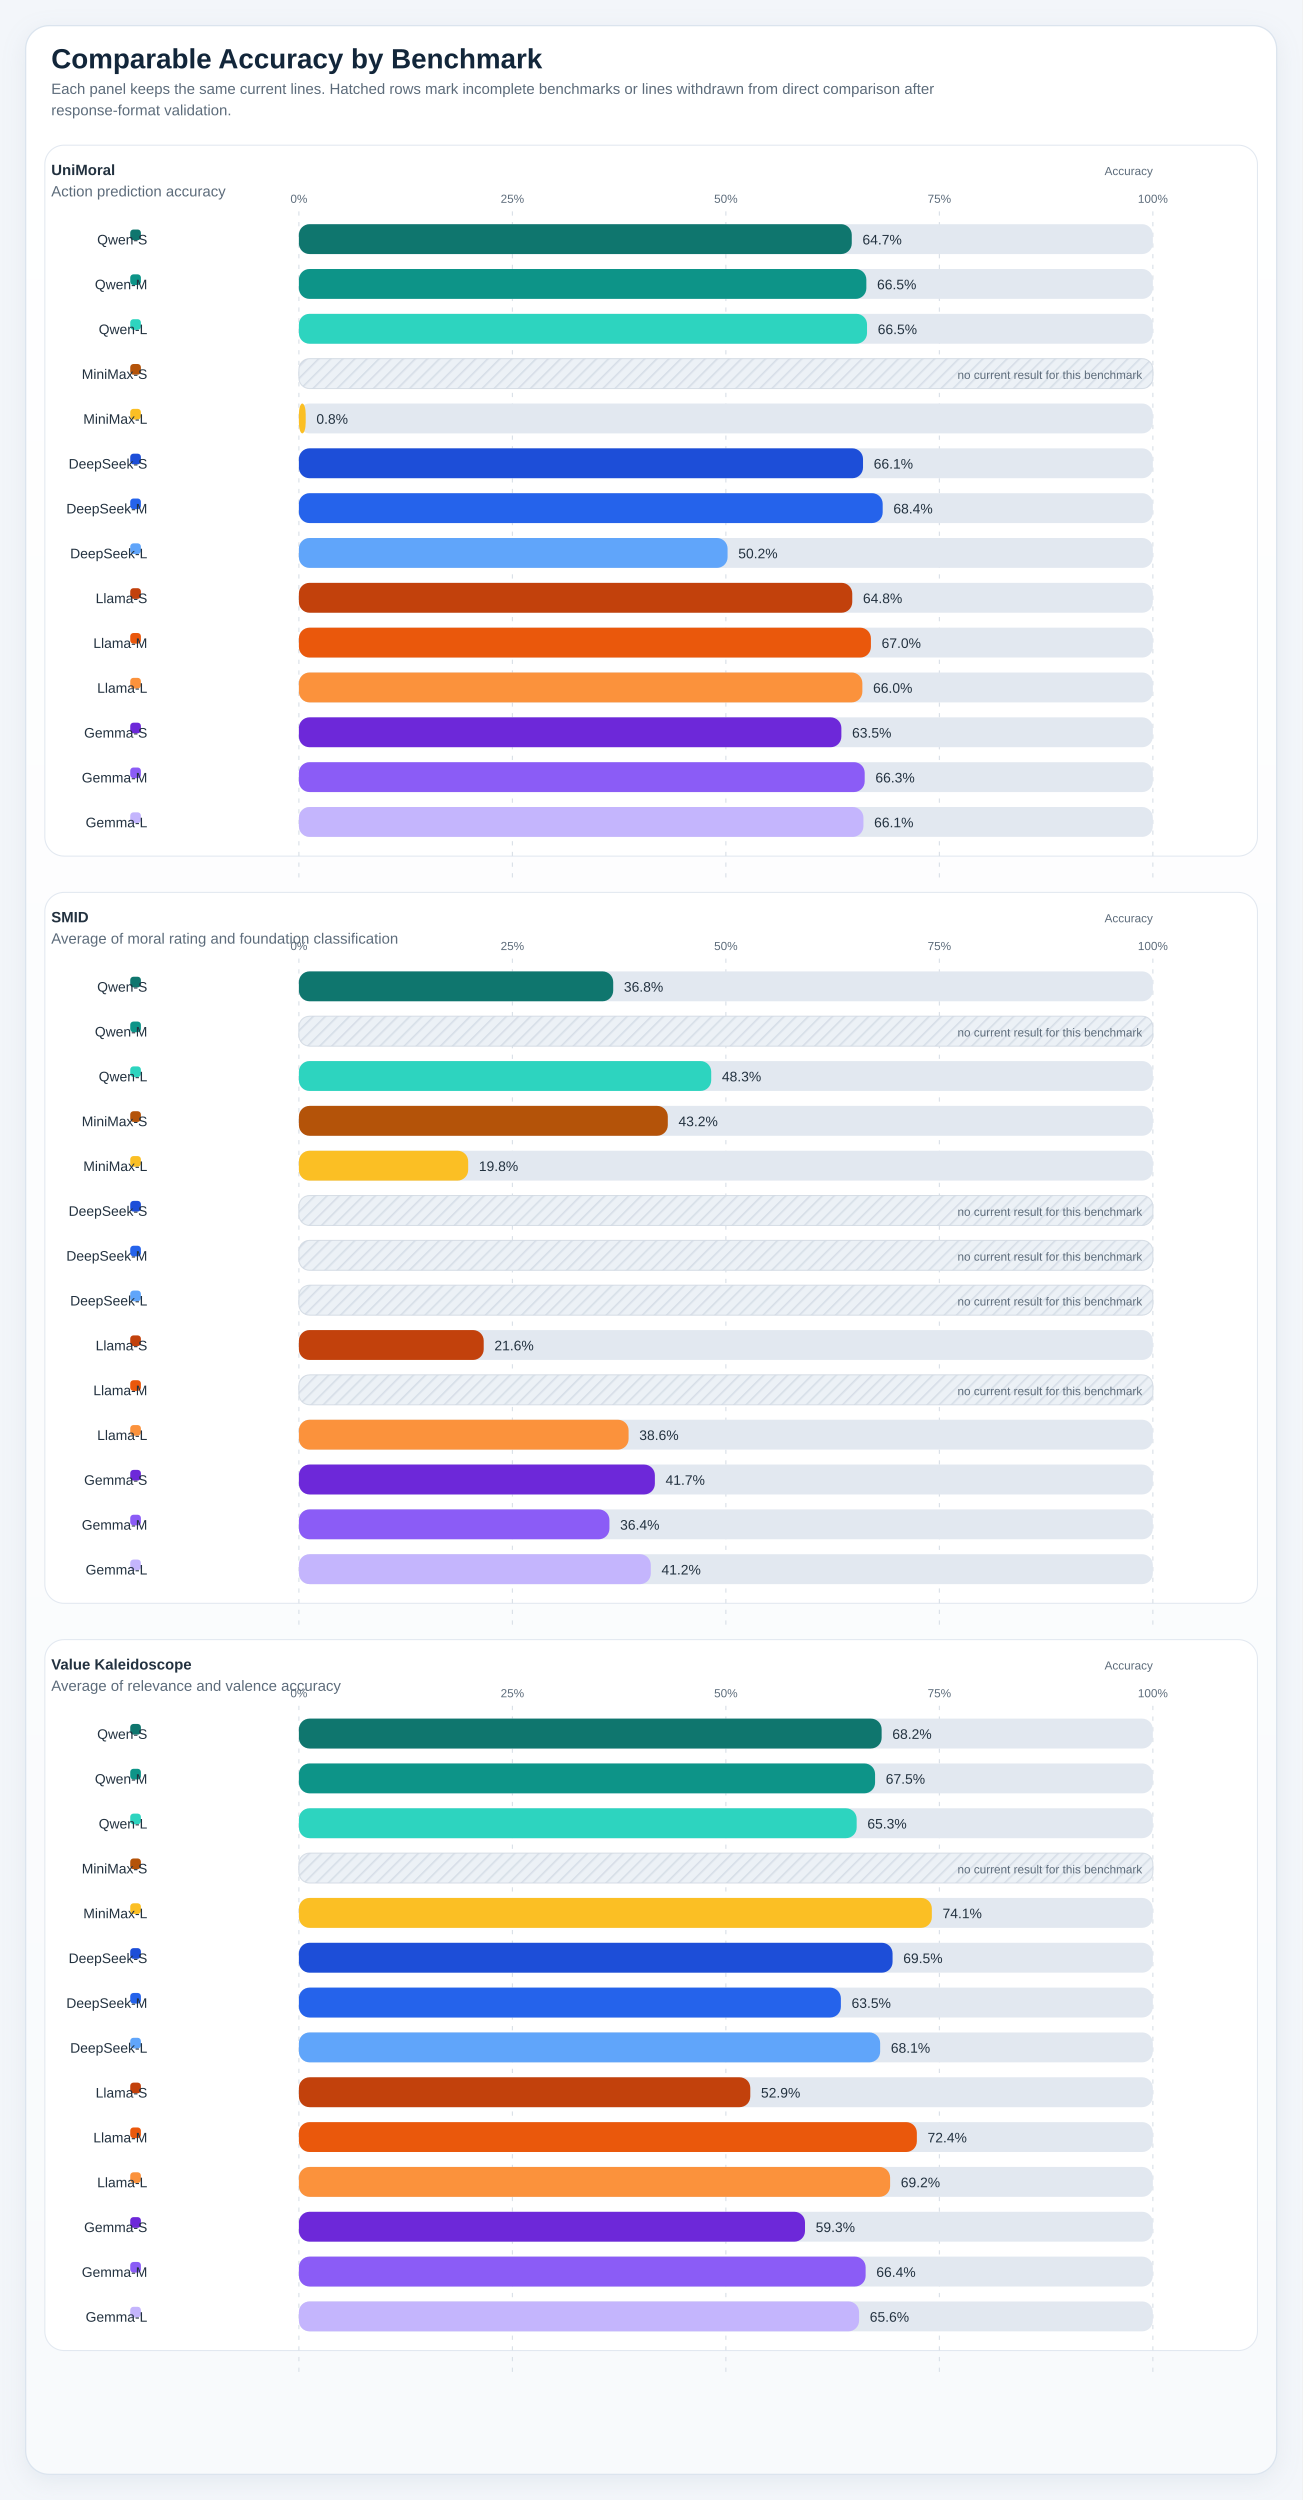
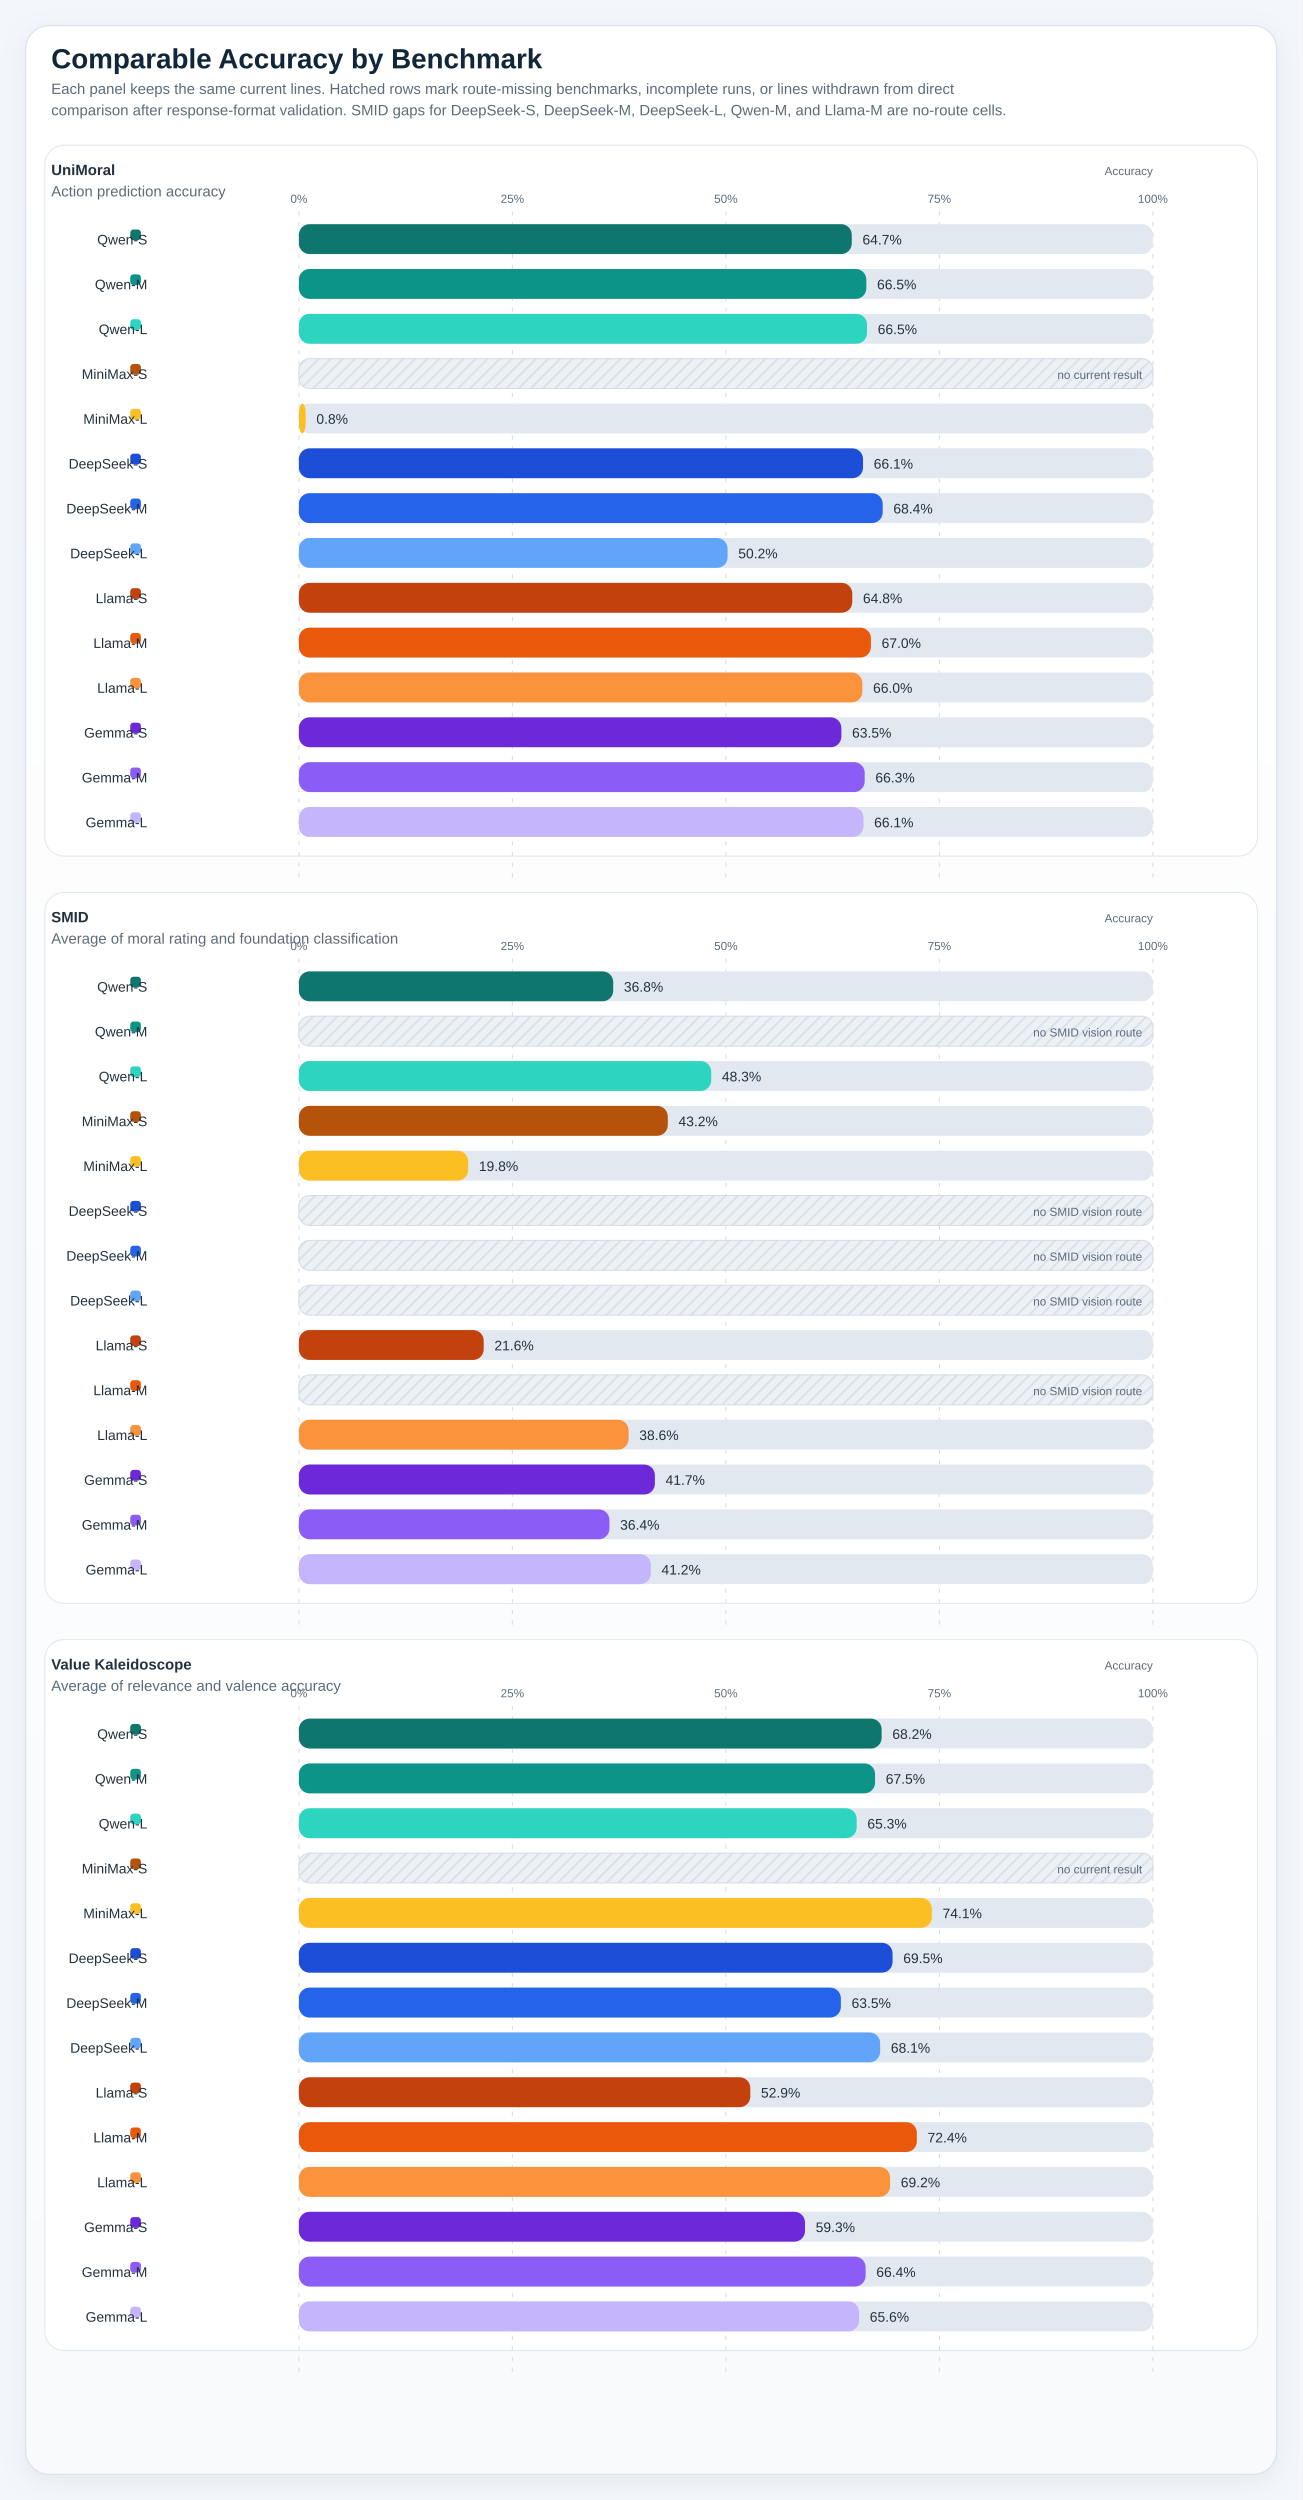
<svg xmlns="http://www.w3.org/2000/svg" viewBox="0 0 1220 2342" role="img" preserveAspectRatio="xMidYMin meet" style="max-width:100%;height:auto">
  <defs>
    <linearGradient id="panelGradient" x1="0" x2="0" y1="0" y2="1">
      <stop offset="0%" stop-color="#ffffff" />
      <stop offset="100%" stop-color="#f8fafc" />
    </linearGradient>
    <pattern id="diagonalHatch" width="8" height="8" patternUnits="userSpaceOnUse" patternTransform="rotate(45)">
      <line x1="0" y1="0" x2="0" y2="8" stroke="#cdd6e1" stroke-width="3" />
    </pattern>
    <filter id="softShadow" x="-20%" y="-20%" width="140%" height="140%">
      <feDropShadow dx="0" dy="6" stdDeviation="10" flood-color="#9fb0c2" flood-opacity="0.18" />
    </filter>
    <style>
.canvas { fill: #f3f6fa; }
.title { font: 700 26px 'IBM Plex Sans', 'Helvetica Neue', Arial, sans-serif; fill: #12263a; }
.subtitle { font: 400 14px 'IBM Plex Sans', 'Helvetica Neue', Arial, sans-serif; fill: #5c6b7a; }
.axis { font: 600 14px 'IBM Plex Sans', 'Helvetica Neue', Arial, sans-serif; fill: #22313f; }
.label { font: 500 13px 'IBM Plex Sans', 'Helvetica Neue', Arial, sans-serif; fill: #22313f; }
.metric { font: 700 20px 'IBM Plex Sans', 'Helvetica Neue', Arial, sans-serif; fill: #12263a; }
.celltext { font: 700 16px 'IBM Plex Sans', 'Helvetica Neue', Arial, sans-serif; fill: #ffffff; }
.celltext-dark { font: 700 16px 'IBM Plex Sans', 'Helvetica Neue', Arial, sans-serif; fill: #173042; }
.cellsub { font: 500 11px 'IBM Plex Sans', 'Helvetica Neue', Arial, sans-serif; fill: rgba(255,255,255,0.88); }
.cellsub-dark { font: 600 11px 'IBM Plex Sans', 'Helvetica Neue', Arial, sans-serif; fill: #385062; }
.body { font: 500 12px 'IBM Plex Sans', 'Helvetica Neue', Arial, sans-serif; fill: #22313f; }
.small { font: 500 11px 'IBM Plex Sans', 'Helvetica Neue', Arial, sans-serif; fill: #5c6b7a; }
.tiny { font: 600 10px 'IBM Plex Sans', 'Helvetica Neue', Arial, sans-serif; fill: #6b7c8f; letter-spacing: 0.04em; }
.grid { fill: #ffffff; stroke: #d7dee6; stroke-width: 1.25; }
.panel { fill: url(#panelGradient); stroke: #dbe4ee; stroke-width: 1.25; filter: url(#softShadow); }
.subpanel { fill: #ffffff; stroke: #e2e8f0; stroke-width: 1; }
.legend-card { fill: #ffffff; stroke: #dbe4ee; stroke-width: 1; }
.guide { stroke: #d7dee6; stroke-width: 1; stroke-dasharray: 4 6; }
.baseline { stroke: #aab7c6; stroke-width: 1.1; }
.muted-cell { fill: #eef2f7; stroke: #d7dee6; stroke-width: 1; }
.muted-bar { fill: #ecf1f6; stroke: #d7dee6; stroke-width: 1; }
.outline { stroke: rgba(255,255,255,0.9); stroke-width: 1; }
</style>
  </defs>
  <rect x="0" y="0" width="1220" height="2342" class="canvas" />
  <rect x="24" y="24" width="1172" height="2294" rx="22" class="panel" />
  <text x="48" y="64" class="title">Comparable Accuracy by Benchmark</text>
-   <text x="48" y="88" class="subtitle">Each panel keeps the same current lines. Hatched rows mark incomplete benchmarks or lines withdrawn from direct comparison after</text>
-   <text x="48" y="108" class="subtitle">response-format validation.</text>
+   <text x="48" y="88" class="subtitle">Each panel keeps the same current lines. Hatched rows mark route-missing benchmarks, incomplete runs, or lines withdrawn from direct</text>
+   <text x="48" y="108" class="subtitle">comparison after response-format validation. SMID gaps for DeepSeek-S, DeepSeek-M, DeepSeek-L, Qwen-M, and Llama-M are no-route cells.</text>
  <rect x="42" y="136" width="1136" height="666" rx="18" class="subpanel" />
  <text x="48" y="164" class="axis">UniMoral</text>
  <text x="48" y="184" class="subtitle">Action prediction accuracy</text>
  <text x="1080" y="164" text-anchor="end" class="small">Accuracy</text>
  <line x1="280.00" y1="198" x2="280.00" y2="822" class="guide" />
  <text x="280.00" y="190" text-anchor="middle" class="small">0%</text>
  <line x1="480.00" y1="198" x2="480.00" y2="822" class="guide" />
  <text x="480.00" y="190" text-anchor="middle" class="small">25%</text>
  <line x1="680.00" y1="198" x2="680.00" y2="822" class="guide" />
  <text x="680.00" y="190" text-anchor="middle" class="small">50%</text>
  <line x1="880.00" y1="198" x2="880.00" y2="822" class="guide" />
  <text x="880.00" y="190" text-anchor="middle" class="small">75%</text>
  <line x1="1080.00" y1="198" x2="1080.00" y2="822" class="guide" />
  <text x="1080.00" y="190" text-anchor="middle" class="small">100%</text>
  <rect x="122" y="215" width="10" height="10" rx="3" fill="#0f766e" />
  <text x="138" y="229" text-anchor="end" class="label">Qwen-S</text>
  <rect x="280" y="210" width="800" height="28" rx="10" fill="#e2e8f0" />
  <rect x="280" y="210" width="517.94" height="28" rx="10" fill="#0f766e" />
  <text x="807.94" y="229" text-anchor="start" class="label">64.7%</text>
  <rect x="122" y="257" width="10" height="10" rx="3" fill="#0d9488" />
  <text x="138" y="271" text-anchor="end" class="label">Qwen-M</text>
  <rect x="280" y="252" width="800" height="28" rx="10" fill="#e2e8f0" />
  <rect x="280" y="252" width="531.60" height="28" rx="10" fill="#0d9488" />
  <text x="821.60" y="271" text-anchor="start" class="label">66.5%</text>
  <rect x="122" y="299" width="10" height="10" rx="3" fill="#2dd4bf" />
  <text x="138" y="313" text-anchor="end" class="label">Qwen-L</text>
  <rect x="280" y="294" width="800" height="28" rx="10" fill="#e2e8f0" />
  <rect x="280" y="294" width="532.24" height="28" rx="10" fill="#2dd4bf" />
  <text x="822.24" y="313" text-anchor="start" class="label">66.5%</text>
  <rect x="122" y="341" width="10" height="10" rx="3" fill="#b45309" />
  <text x="138" y="355" text-anchor="end" class="label">MiniMax-S</text>
  <rect x="280" y="336" width="800" height="28" rx="10" fill="#e2e8f0" />
  <rect x="280" y="336" width="800" height="28" rx="10" class="muted-bar" />
  <rect x="280" y="336" width="800" height="28" rx="10" fill="url(#diagonalHatch)" opacity="0.7" />
-   <text x="1070" y="355" text-anchor="end" class="small">no current result for this benchmark</text>
+   <text x="1070" y="355" text-anchor="end" class="small">no current result</text>
  <rect x="122" y="383" width="10" height="10" rx="3" fill="#fbbf24" />
  <text x="138" y="397" text-anchor="end" class="label">MiniMax-L</text>
  <rect x="280" y="378" width="800" height="28" rx="10" fill="#e2e8f0" />
  <rect x="280" y="378" width="6.38" height="28" rx="10" fill="#fbbf24" />
  <text x="296.38" y="397" text-anchor="start" class="label">0.8%</text>
  <rect x="122" y="425" width="10" height="10" rx="3" fill="#1d4ed8" />
  <text x="138" y="439" text-anchor="end" class="label">DeepSeek-S</text>
  <rect x="280" y="420" width="800" height="28" rx="10" fill="#e2e8f0" />
  <rect x="280" y="420" width="528.48" height="28" rx="10" fill="#1d4ed8" />
  <text x="818.48" y="439" text-anchor="start" class="label">66.1%</text>
  <rect x="122" y="467" width="10" height="10" rx="3" fill="#2563eb" />
  <text x="138" y="481" text-anchor="end" class="label">DeepSeek-M</text>
  <rect x="280" y="462" width="800" height="28" rx="10" fill="#e2e8f0" />
  <rect x="280" y="462" width="546.90" height="28" rx="10" fill="#2563eb" />
  <text x="836.90" y="481" text-anchor="start" class="label">68.4%</text>
  <rect x="122" y="509" width="10" height="10" rx="3" fill="#60a5fa" />
  <text x="138" y="523" text-anchor="end" class="label">DeepSeek-L</text>
  <rect x="280" y="504" width="800" height="28" rx="10" fill="#e2e8f0" />
  <rect x="280" y="504" width="401.60" height="28" rx="10" fill="#60a5fa" />
  <text x="691.60" y="523" text-anchor="start" class="label">50.2%</text>
  <rect x="122" y="551" width="10" height="10" rx="3" fill="#c2410c" />
  <text x="138" y="565" text-anchor="end" class="label">Llama-S</text>
  <rect x="280" y="546" width="800" height="28" rx="10" fill="#e2e8f0" />
  <rect x="280" y="546" width="518.40" height="28" rx="10" fill="#c2410c" />
  <text x="808.40" y="565" text-anchor="start" class="label">64.8%</text>
  <rect x="122" y="593" width="10" height="10" rx="3" fill="#ea580c" />
  <text x="138" y="607" text-anchor="end" class="label">Llama-M</text>
  <rect x="280" y="588" width="800" height="28" rx="10" fill="#e2e8f0" />
  <rect x="280" y="588" width="535.88" height="28" rx="10" fill="#ea580c" />
  <text x="825.88" y="607" text-anchor="start" class="label">67.0%</text>
  <rect x="122" y="635" width="10" height="10" rx="3" fill="#fb923c" />
  <text x="138" y="649" text-anchor="end" class="label">Llama-L</text>
  <rect x="280" y="630" width="800" height="28" rx="10" fill="#e2e8f0" />
  <rect x="280" y="630" width="527.87" height="28" rx="10" fill="#fb923c" />
  <text x="817.87" y="649" text-anchor="start" class="label">66.0%</text>
  <rect x="122" y="677" width="10" height="10" rx="3" fill="#6d28d9" />
  <text x="138" y="691" text-anchor="end" class="label">Gemma-S</text>
  <rect x="280" y="672" width="800" height="28" rx="10" fill="#e2e8f0" />
  <rect x="280" y="672" width="508.20" height="28" rx="10" fill="#6d28d9" />
  <text x="798.20" y="691" text-anchor="start" class="label">63.5%</text>
  <rect x="122" y="719" width="10" height="10" rx="3" fill="#8b5cf6" />
  <text x="138" y="733" text-anchor="end" class="label">Gemma-M</text>
  <rect x="280" y="714" width="800" height="28" rx="10" fill="#e2e8f0" />
  <rect x="280" y="714" width="530.05" height="28" rx="10" fill="#8b5cf6" />
  <text x="820.05" y="733" text-anchor="start" class="label">66.3%</text>
  <rect x="122" y="761" width="10" height="10" rx="3" fill="#c4b5fd" />
  <text x="138" y="775" text-anchor="end" class="label">Gemma-L</text>
  <rect x="280" y="756" width="800" height="28" rx="10" fill="#e2e8f0" />
  <rect x="280" y="756" width="528.87" height="28" rx="10" fill="#c4b5fd" />
  <text x="818.87" y="775" text-anchor="start" class="label">66.1%</text>
  <rect x="42" y="836" width="1136" height="666" rx="18" class="subpanel" />
  <text x="48" y="864" class="axis">SMID</text>
  <text x="48" y="884" class="subtitle">Average of moral rating and foundation classification</text>
  <text x="1080" y="864" text-anchor="end" class="small">Accuracy</text>
  <line x1="280.00" y1="898" x2="280.00" y2="1522" class="guide" />
  <text x="280.00" y="890" text-anchor="middle" class="small">0%</text>
  <line x1="480.00" y1="898" x2="480.00" y2="1522" class="guide" />
  <text x="480.00" y="890" text-anchor="middle" class="small">25%</text>
  <line x1="680.00" y1="898" x2="680.00" y2="1522" class="guide" />
  <text x="680.00" y="890" text-anchor="middle" class="small">50%</text>
  <line x1="880.00" y1="898" x2="880.00" y2="1522" class="guide" />
  <text x="880.00" y="890" text-anchor="middle" class="small">75%</text>
  <line x1="1080.00" y1="898" x2="1080.00" y2="1522" class="guide" />
  <text x="1080.00" y="890" text-anchor="middle" class="small">100%</text>
  <rect x="122" y="915" width="10" height="10" rx="3" fill="#0f766e" />
  <text x="138" y="929" text-anchor="end" class="label">Qwen-S</text>
  <rect x="280" y="910" width="800" height="28" rx="10" fill="#e2e8f0" />
  <rect x="280" y="910" width="294.46" height="28" rx="10" fill="#0f766e" />
  <text x="584.46" y="929" text-anchor="start" class="label">36.8%</text>
  <rect x="122" y="957" width="10" height="10" rx="3" fill="#0d9488" />
  <text x="138" y="971" text-anchor="end" class="label">Qwen-M</text>
  <rect x="280" y="952" width="800" height="28" rx="10" fill="#e2e8f0" />
  <rect x="280" y="952" width="800" height="28" rx="10" class="muted-bar" />
  <rect x="280" y="952" width="800" height="28" rx="10" fill="url(#diagonalHatch)" opacity="0.7" />
-   <text x="1070" y="971" text-anchor="end" class="small">no current result for this benchmark</text>
+   <text x="1070" y="971" text-anchor="end" class="small">no SMID vision route</text>
  <rect x="122" y="999" width="10" height="10" rx="3" fill="#2dd4bf" />
  <text x="138" y="1013" text-anchor="end" class="label">Qwen-L</text>
  <rect x="280" y="994" width="800" height="28" rx="10" fill="#e2e8f0" />
  <rect x="280" y="994" width="386.26" height="28" rx="10" fill="#2dd4bf" />
  <text x="676.26" y="1013" text-anchor="start" class="label">48.3%</text>
  <rect x="122" y="1041" width="10" height="10" rx="3" fill="#b45309" />
  <text x="138" y="1055" text-anchor="end" class="label">MiniMax-S</text>
  <rect x="280" y="1036" width="800" height="28" rx="10" fill="#e2e8f0" />
  <rect x="280" y="1036" width="345.60" height="28" rx="10" fill="#b45309" />
  <text x="635.60" y="1055" text-anchor="start" class="label">43.2%</text>
  <rect x="122" y="1083" width="10" height="10" rx="3" fill="#fbbf24" />
  <text x="138" y="1097" text-anchor="end" class="label">MiniMax-L</text>
  <rect x="280" y="1078" width="800" height="28" rx="10" fill="#e2e8f0" />
  <rect x="280" y="1078" width="158.59" height="28" rx="10" fill="#fbbf24" />
  <text x="448.59" y="1097" text-anchor="start" class="label">19.8%</text>
  <rect x="122" y="1125" width="10" height="10" rx="3" fill="#1d4ed8" />
  <text x="138" y="1139" text-anchor="end" class="label">DeepSeek-S</text>
  <rect x="280" y="1120" width="800" height="28" rx="10" fill="#e2e8f0" />
  <rect x="280" y="1120" width="800" height="28" rx="10" class="muted-bar" />
  <rect x="280" y="1120" width="800" height="28" rx="10" fill="url(#diagonalHatch)" opacity="0.7" />
-   <text x="1070" y="1139" text-anchor="end" class="small">no current result for this benchmark</text>
+   <text x="1070" y="1139" text-anchor="end" class="small">no SMID vision route</text>
  <rect x="122" y="1167" width="10" height="10" rx="3" fill="#2563eb" />
  <text x="138" y="1181" text-anchor="end" class="label">DeepSeek-M</text>
  <rect x="280" y="1162" width="800" height="28" rx="10" fill="#e2e8f0" />
  <rect x="280" y="1162" width="800" height="28" rx="10" class="muted-bar" />
  <rect x="280" y="1162" width="800" height="28" rx="10" fill="url(#diagonalHatch)" opacity="0.7" />
-   <text x="1070" y="1181" text-anchor="end" class="small">no current result for this benchmark</text>
+   <text x="1070" y="1181" text-anchor="end" class="small">no SMID vision route</text>
  <rect x="122" y="1209" width="10" height="10" rx="3" fill="#60a5fa" />
  <text x="138" y="1223" text-anchor="end" class="label">DeepSeek-L</text>
  <rect x="280" y="1204" width="800" height="28" rx="10" fill="#e2e8f0" />
  <rect x="280" y="1204" width="800" height="28" rx="10" class="muted-bar" />
  <rect x="280" y="1204" width="800" height="28" rx="10" fill="url(#diagonalHatch)" opacity="0.7" />
-   <text x="1070" y="1223" text-anchor="end" class="small">no current result for this benchmark</text>
+   <text x="1070" y="1223" text-anchor="end" class="small">no SMID vision route</text>
  <rect x="122" y="1251" width="10" height="10" rx="3" fill="#c2410c" />
  <text x="138" y="1265" text-anchor="end" class="label">Llama-S</text>
  <rect x="280" y="1246" width="800" height="28" rx="10" fill="#e2e8f0" />
  <rect x="280" y="1246" width="173.14" height="28" rx="10" fill="#c2410c" />
  <text x="463.14" y="1265" text-anchor="start" class="label">21.6%</text>
  <rect x="122" y="1293" width="10" height="10" rx="3" fill="#ea580c" />
  <text x="138" y="1307" text-anchor="end" class="label">Llama-M</text>
  <rect x="280" y="1288" width="800" height="28" rx="10" fill="#e2e8f0" />
  <rect x="280" y="1288" width="800" height="28" rx="10" class="muted-bar" />
  <rect x="280" y="1288" width="800" height="28" rx="10" fill="url(#diagonalHatch)" opacity="0.7" />
-   <text x="1070" y="1307" text-anchor="end" class="small">no current result for this benchmark</text>
+   <text x="1070" y="1307" text-anchor="end" class="small">no SMID vision route</text>
  <rect x="122" y="1335" width="10" height="10" rx="3" fill="#fb923c" />
  <text x="138" y="1349" text-anchor="end" class="label">Llama-L</text>
  <rect x="280" y="1330" width="800" height="28" rx="10" fill="#e2e8f0" />
  <rect x="280" y="1330" width="308.87" height="28" rx="10" fill="#fb923c" />
  <text x="598.87" y="1349" text-anchor="start" class="label">38.6%</text>
  <rect x="122" y="1377" width="10" height="10" rx="3" fill="#6d28d9" />
  <text x="138" y="1391" text-anchor="end" class="label">Gemma-S</text>
  <rect x="280" y="1372" width="800" height="28" rx="10" fill="#e2e8f0" />
  <rect x="280" y="1372" width="333.49" height="28" rx="10" fill="#6d28d9" />
  <text x="623.49" y="1391" text-anchor="start" class="label">41.7%</text>
  <rect x="122" y="1419" width="10" height="10" rx="3" fill="#8b5cf6" />
  <text x="138" y="1433" text-anchor="end" class="label">Gemma-M</text>
  <rect x="280" y="1414" width="800" height="28" rx="10" fill="#e2e8f0" />
  <rect x="280" y="1414" width="290.92" height="28" rx="10" fill="#8b5cf6" />
  <text x="580.92" y="1433" text-anchor="start" class="label">36.4%</text>
  <rect x="122" y="1461" width="10" height="10" rx="3" fill="#c4b5fd" />
  <text x="138" y="1475" text-anchor="end" class="label">Gemma-L</text>
  <rect x="280" y="1456" width="800" height="28" rx="10" fill="#e2e8f0" />
  <rect x="280" y="1456" width="329.68" height="28" rx="10" fill="#c4b5fd" />
  <text x="619.68" y="1475" text-anchor="start" class="label">41.2%</text>
  <rect x="42" y="1536" width="1136" height="666" rx="18" class="subpanel" />
  <text x="48" y="1564" class="axis">Value Kaleidoscope</text>
  <text x="48" y="1584" class="subtitle">Average of relevance and valence accuracy</text>
  <text x="1080" y="1564" text-anchor="end" class="small">Accuracy</text>
  <line x1="280.00" y1="1598" x2="280.00" y2="2222" class="guide" />
  <text x="280.00" y="1590" text-anchor="middle" class="small">0%</text>
  <line x1="480.00" y1="1598" x2="480.00" y2="2222" class="guide" />
  <text x="480.00" y="1590" text-anchor="middle" class="small">25%</text>
  <line x1="680.00" y1="1598" x2="680.00" y2="2222" class="guide" />
  <text x="680.00" y="1590" text-anchor="middle" class="small">50%</text>
  <line x1="880.00" y1="1598" x2="880.00" y2="2222" class="guide" />
  <text x="880.00" y="1590" text-anchor="middle" class="small">75%</text>
  <line x1="1080.00" y1="1598" x2="1080.00" y2="2222" class="guide" />
  <text x="1080.00" y="1590" text-anchor="middle" class="small">100%</text>
  <rect x="122" y="1615" width="10" height="10" rx="3" fill="#0f766e" />
  <text x="138" y="1629" text-anchor="end" class="label">Qwen-S</text>
  <rect x="280" y="1610" width="800" height="28" rx="10" fill="#e2e8f0" />
  <rect x="280" y="1610" width="545.92" height="28" rx="10" fill="#0f766e" />
  <text x="835.92" y="1629" text-anchor="start" class="label">68.2%</text>
  <rect x="122" y="1657" width="10" height="10" rx="3" fill="#0d9488" />
  <text x="138" y="1671" text-anchor="end" class="label">Qwen-M</text>
  <rect x="280" y="1652" width="800" height="28" rx="10" fill="#e2e8f0" />
  <rect x="280" y="1652" width="539.77" height="28" rx="10" fill="#0d9488" />
  <text x="829.77" y="1671" text-anchor="start" class="label">67.5%</text>
  <rect x="122" y="1699" width="10" height="10" rx="3" fill="#2dd4bf" />
  <text x="138" y="1713" text-anchor="end" class="label">Qwen-L</text>
  <rect x="280" y="1694" width="800" height="28" rx="10" fill="#e2e8f0" />
  <rect x="280" y="1694" width="522.53" height="28" rx="10" fill="#2dd4bf" />
  <text x="812.53" y="1713" text-anchor="start" class="label">65.3%</text>
  <rect x="122" y="1741" width="10" height="10" rx="3" fill="#b45309" />
  <text x="138" y="1755" text-anchor="end" class="label">MiniMax-S</text>
  <rect x="280" y="1736" width="800" height="28" rx="10" fill="#e2e8f0" />
  <rect x="280" y="1736" width="800" height="28" rx="10" class="muted-bar" />
  <rect x="280" y="1736" width="800" height="28" rx="10" fill="url(#diagonalHatch)" opacity="0.7" />
-   <text x="1070" y="1755" text-anchor="end" class="small">no current result for this benchmark</text>
+   <text x="1070" y="1755" text-anchor="end" class="small">no current result</text>
  <rect x="122" y="1783" width="10" height="10" rx="3" fill="#fbbf24" />
  <text x="138" y="1797" text-anchor="end" class="label">MiniMax-L</text>
  <rect x="280" y="1778" width="800" height="28" rx="10" fill="#e2e8f0" />
  <rect x="280" y="1778" width="592.96" height="28" rx="10" fill="#fbbf24" />
  <text x="882.96" y="1797" text-anchor="start" class="label">74.1%</text>
  <rect x="122" y="1825" width="10" height="10" rx="3" fill="#1d4ed8" />
  <text x="138" y="1839" text-anchor="end" class="label">DeepSeek-S</text>
  <rect x="280" y="1820" width="800" height="28" rx="10" fill="#e2e8f0" />
  <rect x="280" y="1820" width="556.16" height="28" rx="10" fill="#1d4ed8" />
  <text x="846.16" y="1839" text-anchor="start" class="label">69.5%</text>
  <rect x="122" y="1867" width="10" height="10" rx="3" fill="#2563eb" />
  <text x="138" y="1881" text-anchor="end" class="label">DeepSeek-M</text>
  <rect x="280" y="1862" width="800" height="28" rx="10" fill="#e2e8f0" />
  <rect x="280" y="1862" width="507.74" height="28" rx="10" fill="#2563eb" />
  <text x="797.74" y="1881" text-anchor="start" class="label">63.5%</text>
  <rect x="122" y="1909" width="10" height="10" rx="3" fill="#60a5fa" />
  <text x="138" y="1923" text-anchor="end" class="label">DeepSeek-L</text>
  <rect x="280" y="1904" width="800" height="28" rx="10" fill="#e2e8f0" />
  <rect x="280" y="1904" width="544.53" height="28" rx="10" fill="#60a5fa" />
  <text x="834.53" y="1923" text-anchor="start" class="label">68.1%</text>
  <rect x="122" y="1951" width="10" height="10" rx="3" fill="#c2410c" />
  <text x="138" y="1965" text-anchor="end" class="label">Llama-S</text>
  <rect x="280" y="1946" width="800" height="28" rx="10" fill="#e2e8f0" />
  <rect x="280" y="1946" width="422.87" height="28" rx="10" fill="#c2410c" />
  <text x="712.87" y="1965" text-anchor="start" class="label">52.9%</text>
  <rect x="122" y="1993" width="10" height="10" rx="3" fill="#ea580c" />
  <text x="138" y="2007" text-anchor="end" class="label">Llama-M</text>
  <rect x="280" y="1988" width="800" height="28" rx="10" fill="#e2e8f0" />
  <rect x="280" y="1988" width="578.91" height="28" rx="10" fill="#ea580c" />
  <text x="868.91" y="2007" text-anchor="start" class="label">72.4%</text>
  <rect x="122" y="2035" width="10" height="10" rx="3" fill="#fb923c" />
  <text x="138" y="2049" text-anchor="end" class="label">Llama-L</text>
  <rect x="280" y="2030" width="800" height="28" rx="10" fill="#e2e8f0" />
  <rect x="280" y="2030" width="553.86" height="28" rx="10" fill="#fb923c" />
  <text x="843.86" y="2049" text-anchor="start" class="label">69.2%</text>
  <rect x="122" y="2077" width="10" height="10" rx="3" fill="#6d28d9" />
  <text x="138" y="2091" text-anchor="end" class="label">Gemma-S</text>
  <rect x="280" y="2072" width="800" height="28" rx="10" fill="#e2e8f0" />
  <rect x="280" y="2072" width="474.13" height="28" rx="10" fill="#6d28d9" />
  <text x="764.13" y="2091" text-anchor="start" class="label">59.3%</text>
  <rect x="122" y="2119" width="10" height="10" rx="3" fill="#8b5cf6" />
  <text x="138" y="2133" text-anchor="end" class="label">Gemma-M</text>
  <rect x="280" y="2114" width="800" height="28" rx="10" fill="#e2e8f0" />
  <rect x="280" y="2114" width="530.92" height="28" rx="10" fill="#8b5cf6" />
  <text x="820.92" y="2133" text-anchor="start" class="label">66.4%</text>
  <rect x="122" y="2161" width="10" height="10" rx="3" fill="#c4b5fd" />
  <text x="138" y="2175" text-anchor="end" class="label">Gemma-L</text>
  <rect x="280" y="2156" width="800" height="28" rx="10" fill="#e2e8f0" />
  <rect x="280" y="2156" width="524.79" height="28" rx="10" fill="#c4b5fd" />
  <text x="814.79" y="2175" text-anchor="start" class="label">65.6%</text>
</svg>
